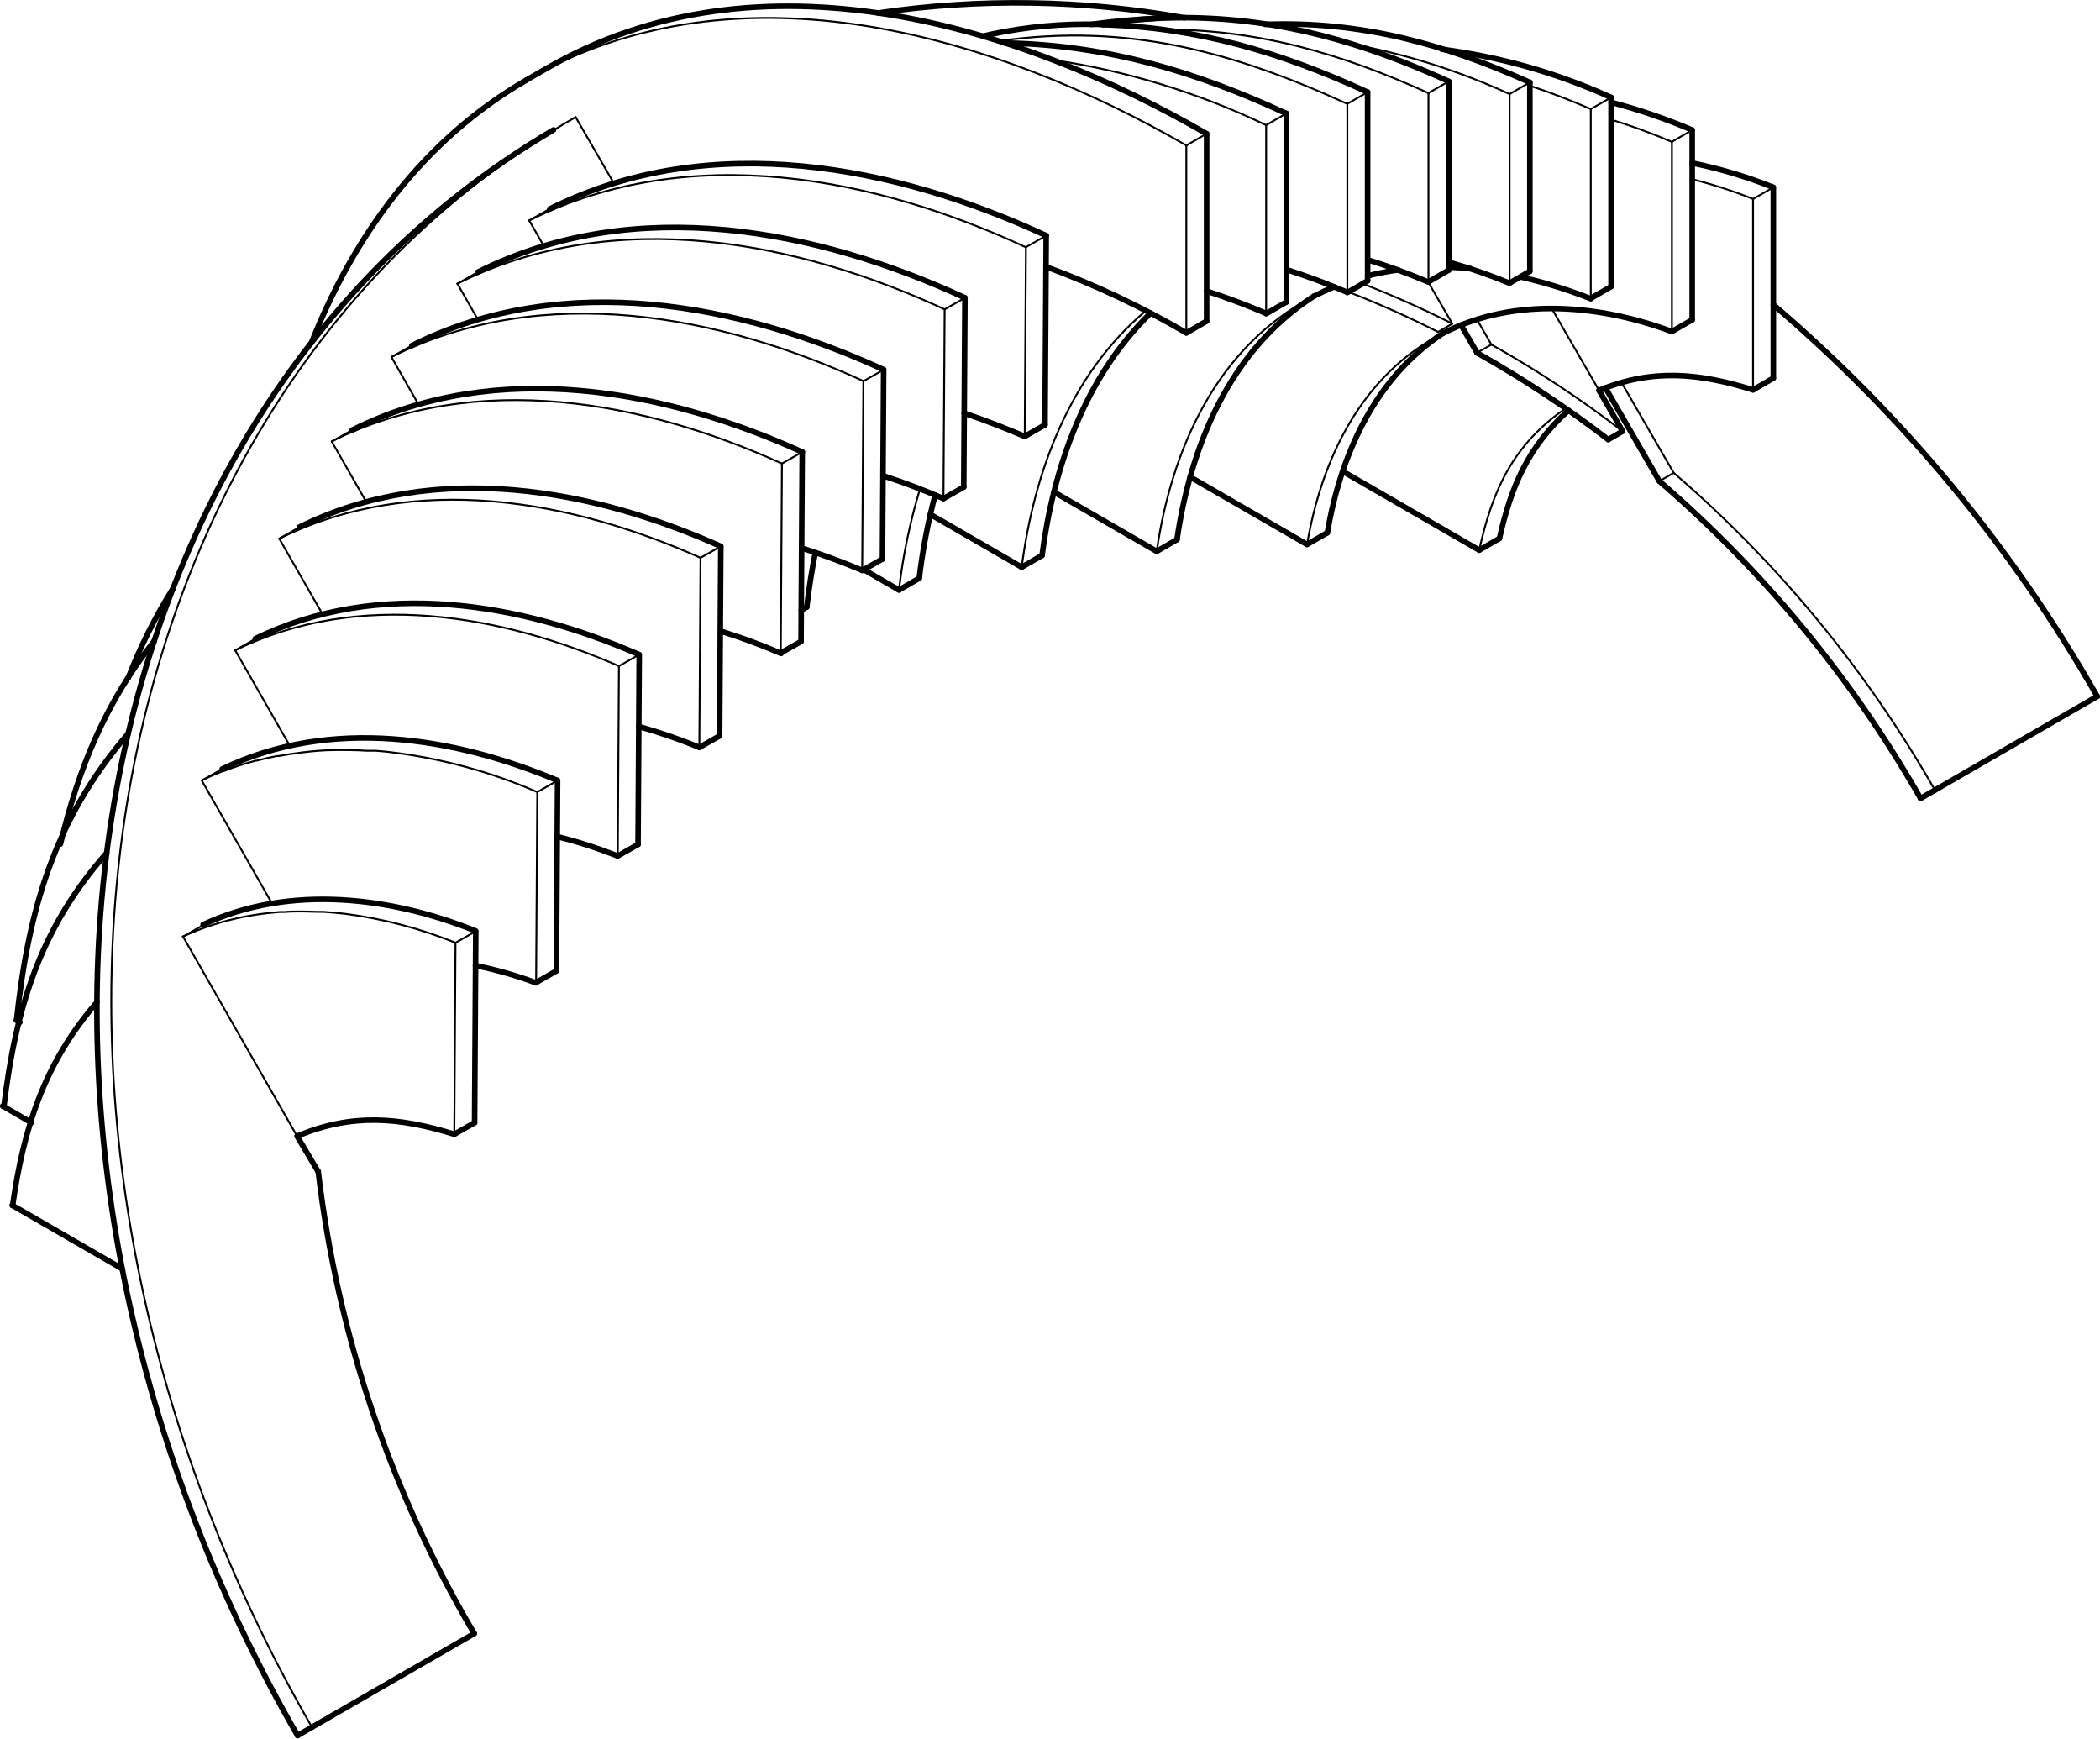
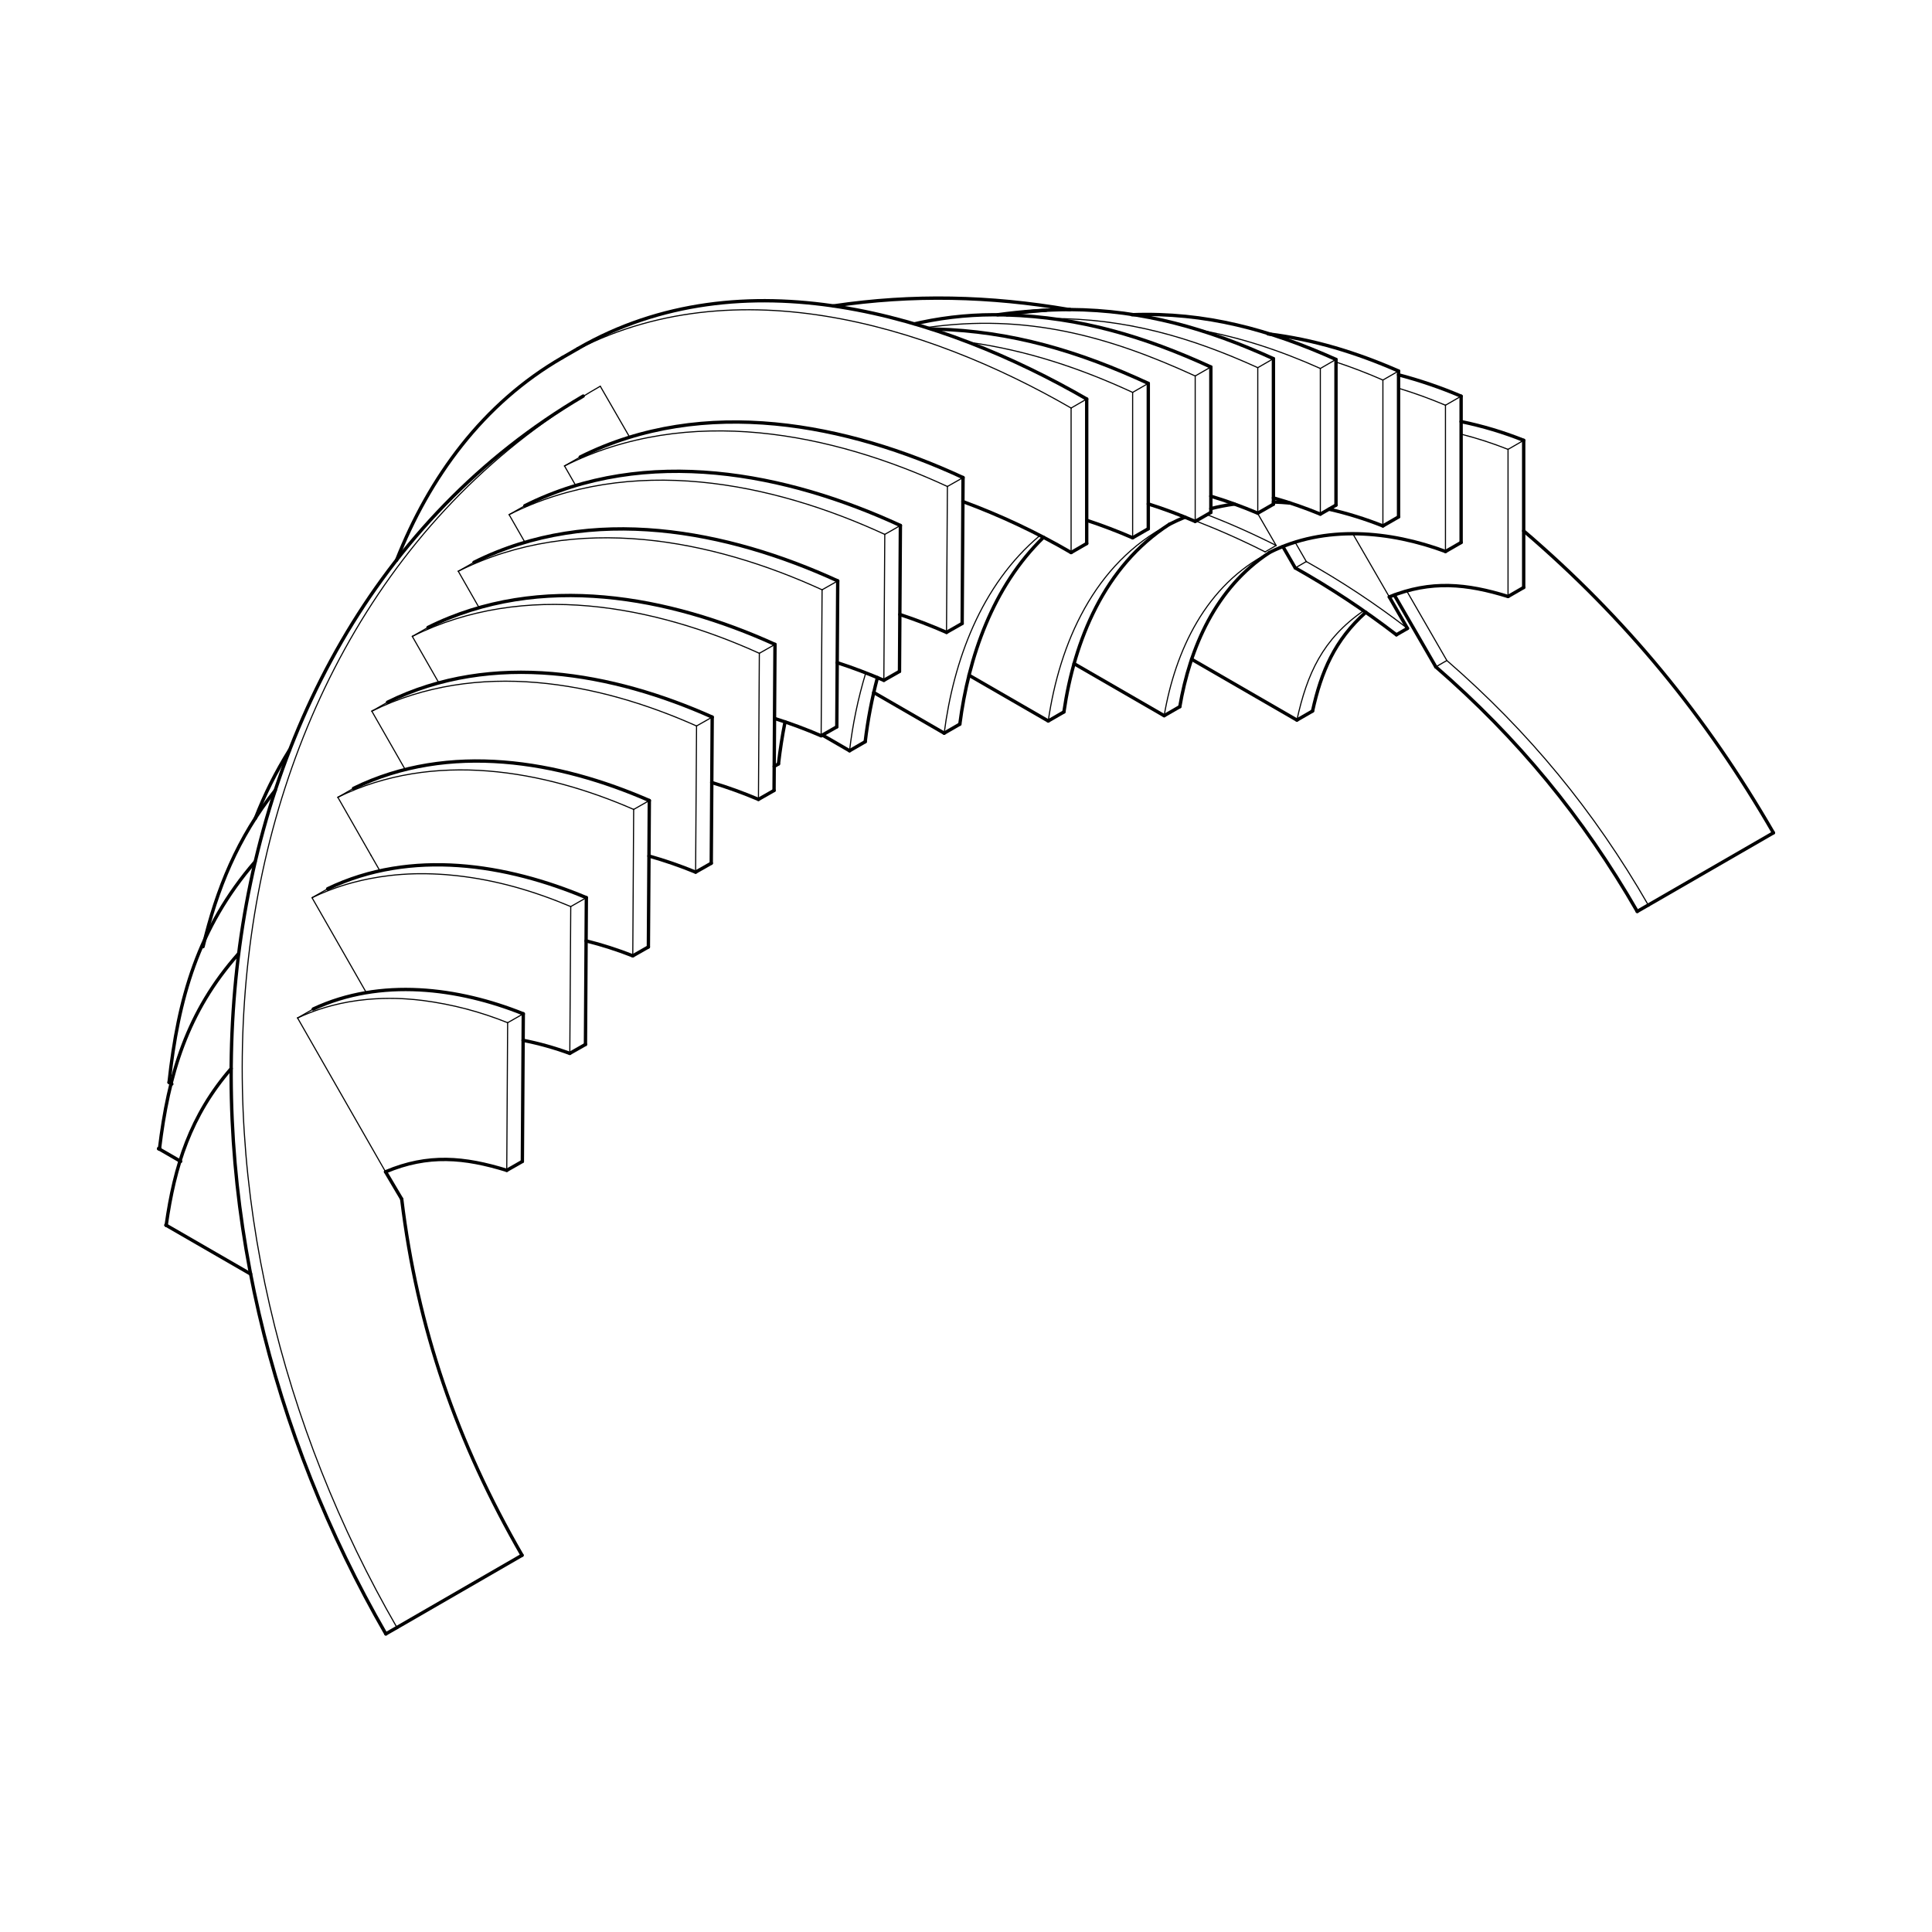
- <svg xmlns="http://www.w3.org/2000/svg" viewBox="0 0 282.66 233.95">
-   <defs>
-     <style>.cls-1,.cls-2{fill:none;stroke:#000;stroke-linecap:round;stroke-linejoin:round;}.cls-1{stroke-width:0.75px;}.cls-2{stroke-width:0.25px;}</style>
-   </defs>
+ <svg xmlns="http://www.w3.org/2000/svg" version="1.1" x="0px" y="0px" viewBox="0 0 432 432" style="enable-background:new 0 0 432 432;" xml:space="preserve">
+   <style type="text/css">
+ 	.st0{fill:none;stroke:#000000;stroke-width:0.75;stroke-linecap:round;stroke-linejoin:round;}
+ 	.st1{fill:none;stroke:#000000;stroke-width:0.25;stroke-linecap:round;stroke-linejoin:round;}
+ </style>
  <g id="Wide">
-     <path class="cls-1" d="M101,120.66a80.63,80.63,0,0,1,8.14,3" transform="translate(-4 -35.72)" />
-     <path class="cls-1" d="M163.49,38.1a93.79,93.79,0,0,0-12.64.91" transform="translate(-4 -35.72)" />
-     <line class="cls-1" x1="173.15" y1="40.64" x2="170.42" y2="42.22" />
-     <path class="cls-1" d="M166.41,74.89q4.08,1.33,8,3" transform="translate(-4 -35.72)" />
-     <path class="cls-1" d="M177.15,51c-12-5.56-23.83-9.14-37.28-9.48h-.55" transform="translate(-4 -35.72)" />
-     <path class="cls-1" d="M188.08,48.12c-11.51-5.29-22.82-8.7-35.67-9.08L152,39a61.77,61.77,0,0,0-14.54,1.32l-1.08.25" transform="translate(-4 -35.72)" />
-     <path class="cls-1" d="M199,46.67c-11.48-5.22-22.69-8.5-35.51-8.57" transform="translate(-4 -35.72)" />
-     <path class="cls-1" d="M209.92,46.81c-11.55-5.18-22.72-8.28-35.63-7.81" transform="translate(-4 -35.72)" />
-     <path class="cls-1" d="M220.85,48.83a80.18,80.18,0,0,0-22.78-6.48" transform="translate(-4 -35.72)" />
-     <path class="cls-1" d="M231.77,53.22a79.4,79.4,0,0,0-10.92-3.73" transform="translate(-4 -35.72)" />
-     <line class="cls-1" x1="162.41" y1="43.22" x2="162.41" y2="17.99" />
-     <line class="cls-1" x1="218.4" y1="58.04" x2="215.23" y2="52.54" />
-     <path class="cls-1" d="M166.41,53.72c-25.13-14.51-60-25.42-88.83-8.8" transform="translate(-4 -35.72)" />
-     <line class="cls-1" x1="159.68" y1="44.8" x2="162.41" y2="43.22" />
-     <path class="cls-1" d="M144.79,71.62a118.81,118.81,0,0,1,18.89,8.9" transform="translate(-4 -35.72)" />
-     <line class="cls-1" x1="1.66" y1="162.22" x2="1.7" y2="162.24" />
-     <line class="cls-1" x1="42.81" y1="157.66" x2="39.99" y2="152.91" />
-     <path class="cls-1" d="M90,123.81c-15.73-6.87-34.91-10.32-51.64-2.13" transform="translate(-4 -35.72)" />
-     <line class="cls-1" x1="1.71" y1="162.19" x2="1.66" y2="162.22" />
-     <path class="cls-1" d="M101,109.24c-17.19-7.68-38.31-11.68-56.68-2.59" transform="translate(-4 -35.72)" />
-     <line class="cls-1" x1="0.38" y1="148.86" x2="0.52" y2="148.94" />
-     <path class="cls-1" d="M180.85,75.58c.88-.45,1.78-.87,2.7-1.24" transform="translate(-4 -35.72)" />
-     <line class="cls-1" x1="0.54" y1="148.77" x2="0.38" y2="148.86" />
-     <path class="cls-1" d="M162.42,108.35c1.81-12.42,7-25.44,18.43-32.77" transform="translate(-4 -35.72)" />
-     <line class="cls-1" x1="107.98" y1="60.83" x2="107.82" y2="86.33" />
-     <path class="cls-1" d="M112,96.56C93.67,88.25,71,83.82,51.4,93.6" transform="translate(-4 -35.72)" />
-     <line class="cls-1" x1="160.19" y1="64.19" x2="175.93" y2="73.27" />
-     <line class="cls-1" x1="199.1" y1="74.04" x2="180.72" y2="63.43" />
-     <path class="cls-1" d="M122.94,85.47C103.78,76.69,80,71.93,59.43,82.23" transform="translate(-4 -35.72)" />
-     <line class="cls-1" x1="118.94" y1="49.75" x2="118.78" y2="75.23" />
-     <path class="cls-1" d="M219.23,88.26c7.29-3,13.54-2.3,20.73-.07" transform="translate(-4 -35.72)" />
-     <path class="cls-1" d="M133.88,75.8c-19.75-9.12-44.3-14.11-65.57-3.46" transform="translate(-4 -35.72)" />
-     <line class="cls-1" x1="238.69" y1="50.89" x2="235.96" y2="52.47" />
-     <line class="cls-1" x1="199.1" y1="74.04" x2="201.83" y2="72.46" />
-     <path class="cls-1" d="M205.83,108.19c1.51-6.86,3.86-12.39,9.29-17.24" transform="translate(-4 -35.72)" />
-     <path class="cls-1" d="M144.82,67.43C124.71,58.11,99.66,53,78,63.84" transform="translate(-4 -35.72)" />
-     <path class="cls-1" d="M74.85,46.5C61,54.51,51.64,67.38,45.92,81.86" transform="translate(-4 -35.72)" />
-     <line class="cls-1" x1="238.69" y1="25.21" x2="238.69" y2="50.89" />
-     <path class="cls-1" d="M198.28,80.54c9.73-4.94,21.15-3.77,30.76-.2" transform="translate(-4 -35.72)" />
-     <path class="cls-1" d="M242.69,60.93a64.09,64.09,0,0,0-10.92-3.27" transform="translate(-4 -35.72)" />
-     <line class="cls-1" x1="227.77" y1="43.04" x2="225.04" y2="44.61" />
-     <path class="cls-1" d="M144.26,110.47c1.51-11.69,5.73-24,14.6-32.61" transform="translate(-4 -35.72)" />
-     <path class="cls-1" d="M177.15,72c2.79.89,5.51,1.9,8.2,3.06" transform="translate(-4 -35.72)" />
-     <line class="cls-1" x1="40.05" y1="233.58" x2="41.98" y2="232.46" />
-     <line class="cls-1" x1="41.98" y1="232.46" x2="63.83" y2="219.85" />
-     <path class="cls-1" d="M78.51,53.2c-36.34,21.34-56,59.63-60.45,99.84s6,81.65,26,116.26" transform="translate(-4 -35.72)" />
-     <line class="cls-1" x1="175.93" y1="73.27" x2="178.66" y2="71.7" />
-     <path class="cls-1" d="M67.83,255.57a159.21,159.21,0,0,1-21-62.19" transform="translate(-4 -35.72)" />
-     <path class="cls-1" d="M182.66,107.42c1.75-10.28,6.29-20.8,15.64-26.9" transform="translate(-4 -35.72)" />
-     <line class="cls-1" x1="227.77" y1="17.5" x2="227.77" y2="43.04" />
-     <line class="cls-1" x1="198.81" y1="47.48" x2="196.65" y2="43.74" />
-     <line class="cls-1" x1="155.69" y1="74.2" x2="141.86" y2="66.22" />
-     <path class="cls-1" d="M199,71.69c1,0,1.95.09,2.93.18" transform="translate(-4 -35.72)" />
-     <path class="cls-1" d="M188.08,72.85a35.76,35.76,0,0,1,4.1-.8" transform="translate(-4 -35.72)" />
-     <line class="cls-1" x1="155.69" y1="74.2" x2="158.42" y2="72.62" />
-     <line class="cls-1" x1="216.47" y1="59.16" x2="218.4" y2="58.04" />
-     <line class="cls-1" x1="223.35" y1="64.76" x2="216.1" y2="52.21" />
-     <path class="cls-1" d="M208.69,73a64.69,64.69,0,0,1,9.43,2.92" transform="translate(-4 -35.72)" />
-     <line class="cls-1" x1="216.85" y1="38.57" x2="214.12" y2="40.15" />
-     <line class="cls-1" x1="216.85" y1="13.11" x2="216.85" y2="38.57" />
-     <path class="cls-1" d="M202.81,83.21a145.73,145.73,0,0,1,17.66,11.67" transform="translate(-4 -35.72)" />
-     <path class="cls-1" d="M227.35,100.48a163.16,163.16,0,0,1,35.16,42.69" transform="translate(-4 -35.72)" />
-     <line class="cls-1" x1="137.52" y1="76.33" x2="125.23" y2="69.23" />
-     <line class="cls-1" x1="260.44" y1="106.34" x2="258.51" y2="107.45" />
-     <path class="cls-1" d="M286.29,129.45a198.27,198.27,0,0,0-43.6-52.72" transform="translate(-4 -35.72)" />
-     <path class="cls-1" d="M163.33,38.1a127.81,127.81,0,0,0-41.17-.63" transform="translate(-4 -35.72)" />
-     <line class="cls-1" x1="282.29" y1="93.72" x2="260.44" y2="106.34" />
-     <path class="cls-1" d="M17.05,170.6c-7.11,8.21-9.88,17-11.35,27.36" transform="translate(-4 -35.72)" />
-     <line class="cls-1" x1="16.44" y1="170.75" x2="1.7" y2="162.24" />
-     <path class="cls-1" d="M44,188.63c7.43-3.14,13.79-2.53,21.16-.26" transform="translate(-4 -35.72)" />
-     <path class="cls-1" d="M199,71a76.15,76.15,0,0,1,8.19,2.83" transform="translate(-4 -35.72)" />
-     <line class="cls-1" x1="61.15" y1="152.65" x2="63.88" y2="151.1" />
-     <line class="cls-1" x1="205.92" y1="36.51" x2="203.19" y2="38.09" />
-     <path class="cls-1" d="M68,161c-11.29-4.54-24.92-6.33-36.67-.83" transform="translate(-4 -35.72)" />
-     <line class="cls-1" x1="64.04" y1="125.32" x2="63.88" y2="151.1" />
-     <path class="cls-1" d="M18.36,150.52C9.3,160.74,6.09,171.64,4.52,184.67" transform="translate(-4 -35.72)" />
-     <line class="cls-1" x1="4.23" y1="151.09" x2="0.52" y2="148.94" />
-     <path class="cls-1" d="M68,165.67A53.24,53.24,0,0,1,76.16,168" transform="translate(-4 -35.72)" />
-     <path class="cls-1" d="M79.05,140.77c-13.86-5.83-30.53-8.6-45.15-1.55" transform="translate(-4 -35.72)" />
-     <line class="cls-1" x1="72.16" y1="132.23" x2="74.89" y2="130.67" />
-     <line class="cls-1" x1="75.05" y1="105.04" x2="74.89" y2="130.67" />
-     <path class="cls-1" d="M21.23,134.48c-10,11.61-13.43,23.91-15,38.54" transform="translate(-4 -35.72)" />
-     <line class="cls-1" x1="2.68" y1="137.58" x2="2.2" y2="137.3" />
-     <path class="cls-1" d="M79,148.31a64.31,64.31,0,0,1,8.14,2.62" transform="translate(-4 -35.72)" />
-     <line class="cls-1" x1="137.52" y1="76.33" x2="140.26" y2="74.75" />
-     <line class="cls-1" x1="205.92" y1="11.08" x2="205.92" y2="36.51" />
-     <line class="cls-1" x1="83.15" y1="115.2" x2="85.88" y2="113.65" />
-     <line class="cls-1" x1="121" y1="79.4" x2="116.26" y2="76.66" />
-     <path class="cls-1" d="M188.08,70.68a85.15,85.15,0,0,1,8.19,3" transform="translate(-4 -35.72)" />
-     <line class="cls-1" x1="86.04" y1="88.09" x2="85.88" y2="113.65" />
-     <path class="cls-1" d="M24.75,122c-6.56,8.3-10.2,17.18-12.62,27.32" transform="translate(-4 -35.72)" />
-     <path class="cls-1" d="M90,133.5a75.38,75.38,0,0,1,8.15,2.81" transform="translate(-4 -35.72)" />
-     <line class="cls-1" x1="195" y1="36.35" x2="192.27" y2="37.93" />
-     <line class="cls-1" x1="121" y1="79.4" x2="123.73" y2="77.82" />
-     <path class="cls-1" d="M127.73,113.55a80.18,80.18,0,0,1,2.14-11.2" transform="translate(-4 -35.72)" />
-     <line class="cls-1" x1="94.13" y1="100.59" x2="96.86" y2="99.04" />
-     <line class="cls-1" x1="97.02" y1="73.52" x2="96.86" y2="99.04" />
-     <path class="cls-1" d="M27.24,115a70.54,70.54,0,0,0-6,12" transform="translate(-4 -35.72)" />
-     <line class="cls-1" x1="73.58" y1="9.2" x2="70.85" y2="10.77" />
-     <line class="cls-1" x1="195" y1="10.95" x2="195" y2="36.35" />
-     <path class="cls-1" d="M159.32,38.21a58.47,58.47,0,0,0-6.85.83" transform="translate(-4 -35.72)" />
-     <line class="cls-1" x1="107.85" y1="82.13" x2="108.59" y2="81.7" />
-     <line class="cls-1" x1="184.08" y1="37.79" x2="181.35" y2="39.37" />
-     <line class="cls-1" x1="105.09" y1="87.88" x2="107.82" y2="86.33" />
-     <path class="cls-1" d="M111.9,109.47c2.77.88,5.48,1.89,8.15,3" transform="translate(-4 -35.72)" />
-     <line class="cls-1" x1="116.05" y1="76.78" x2="118.78" y2="75.23" />
-     <path class="cls-1" d="M112.59,117.42q.43-3.69,1.15-7.34" transform="translate(-4 -35.72)" />
-     <line class="cls-1" x1="184.08" y1="12.4" x2="184.08" y2="37.79" />
-     <line class="cls-1" x1="173.15" y1="15.26" x2="173.15" y2="40.64" />
-     <path class="cls-1" d="M133.78,91.33c2.77.92,5.48,2,8.15,3.12" transform="translate(-4 -35.72)" />
-     <line class="cls-1" x1="129.88" y1="40.08" x2="129.72" y2="65.55" />
-     <line class="cls-1" x1="126.99" y1="67.1" x2="129.72" y2="65.55" />
-     <path class="cls-1" d="M122.85,99.74c2.76.9,5.47,1.92,8.14,3.08" transform="translate(-4 -35.72)" />
-     <line class="cls-1" x1="140.82" y1="31.71" x2="140.66" y2="57.17" />
-     <line class="cls-1" x1="137.93" y1="58.73" x2="140.66" y2="57.17" />
+     <path class="st0" d="M159.15,174.97c3.55,1.07,7.02,2.33,10.43,3.77" />
+     <path class="st0" d="M239.26,69.22c-5.44,0.03-10.81,0.42-16.2,1.16" />
+     <line class="st0" x1="256.76" y1="118.23" x2="253.26" y2="120.25" />
+     <path class="st0" d="M242.99,116.34c3.49,1.15,6.9,2.45,10.27,3.91" />
+     <path class="st0" d="M256.76,85.72c-15.41-7.12-30.52-11.71-47.75-12.14c-0.24-0.01-0.47-0.01-0.71-0.01" />
+     <path class="st0" d="M270.75,82.06c-14.74-6.77-29.23-11.14-45.68-11.64c-0.19-0.01-0.37-0.01-0.56-0.01   c-6.31-0.17-12.44,0.38-18.62,1.69c-0.46,0.1-0.93,0.2-1.39,0.31" />
+     <path class="st0" d="M284.74,80.2c-14.7-6.68-29.06-10.88-45.48-10.98" />
+     <path class="st0" d="M298.73,80.37c-14.8-6.63-29.11-10.6-45.64-10" />
+     <path class="st0" d="M312.72,82.96c-9.43-4.12-18.89-7.05-29.17-8.3" />
+     <path class="st0" d="M326.71,88.59c-4.56-1.94-9.2-3.52-13.99-4.78" />
+     <line class="st0" x1="242.99" y1="121.53" x2="242.99" y2="89.22" />
+     <line class="st0" x1="314.71" y1="140.51" x2="310.65" y2="133.47" />
+     <path class="st0" d="M242.99,89.22c-32.18-18.58-76.91-32.55-113.77-11.27" />
+     <line class="st0" x1="239.5" y1="123.55" x2="242.99" y2="121.53" />
+     <path class="st0" d="M215.31,112.15c8.43,3.11,16.43,6.88,24.19,11.4" />
+     <line class="st0" x1="37.11" y1="273.94" x2="37.16" y2="273.97" />
+     <line class="st0" x1="89.82" y1="268.11" x2="86.21" y2="262.02" />
+     <path class="st0" d="M145.19,179c-20.16-8.8-44.71-13.22-66.14-2.72" />
+     <line class="st0" x1="37.17" y1="273.91" x2="37.11" y2="273.94" />
+     <path class="st0" d="M159.25,160.34c-22.02-9.84-49.07-14.96-72.6-3.32" />
+     <line class="st0" x1="35.46" y1="256.84" x2="35.65" y2="256.94" />
+     <path class="st0" d="M261.49,117.23c1.13-0.58,2.28-1.11,3.46-1.59" />
+     <line class="st0" x1="35.68" y1="256.71" x2="35.46" y2="256.84" />
+     <path class="st0" d="M237.89,159.19c2.31-15.91,9.01-32.58,23.6-41.97" />
+     <line class="st0" x1="173.29" y1="144.09" x2="173.08" y2="176.75" />
+     <path class="st0" d="M173.29,144.09c-23.46-10.64-52.43-16.32-77.59-3.79" />
+     <line class="st0" x1="240.16" y1="148.39" x2="260.31" y2="160.03" />
+     <line class="st0" x1="289.99" y1="161.01" x2="266.45" y2="147.41" />
+     <path class="st0" d="M187.32,129.89c-24.53-11.25-54.96-17.34-81.34-4.15" />
+     <line class="st0" x1="187.32" y1="129.89" x2="187.11" y2="162.53" />
+     <path class="st0" d="M310.65,133.47c9.34-3.78,17.34-2.95,26.56-0.09" />
+     <path class="st0" d="M201.33,117.5c-25.29-11.68-56.74-18.06-83.98-4.42" />
+     <line class="st0" x1="340.7" y1="131.36" x2="337.2" y2="133.38" />
+     <line class="st0" x1="289.99" y1="161.01" x2="293.49" y2="158.99" />
+     <path class="st0" d="M293.49,158.99c1.93-8.78,4.94-15.86,11.9-22.08" />
+     <path class="st0" d="M215.34,106.79c-25.76-11.94-57.83-18.51-85.61-4.6" />
+     <path class="st0" d="M125.73,79.97c-17.78,10.27-29.73,26.75-37.06,45.3" />
+     <line class="st0" x1="340.7" y1="98.46" x2="340.7" y2="131.36" />
+     <path class="st0" d="M283.81,123.57c12.47-6.32,27.1-4.83,39.4-0.26" />
+     <path class="st0" d="M340.7,98.46c-4.56-1.82-9.18-3.2-13.99-4.19" />
+     <line class="st0" x1="326.71" y1="121.3" x2="323.21" y2="123.32" />
+     <path class="st0" d="M214.62,161.92c1.94-14.98,7.35-30.72,18.71-41.77" />
+     <path class="st0" d="M256.76,112.68c3.57,1.13,7.06,2.43,10.49,3.91" />
+     <line class="st0" x1="86.28" y1="365.34" x2="88.75" y2="363.92" />
+     <line class="st0" x1="88.75" y1="363.92" x2="116.73" y2="347.76" />
+     <path class="st0" d="M130.41,88.56c-46.54,27.34-71.72,76.37-77.42,127.88c-5.71,51.61,7.69,104.57,33.29,148.91" />
+     <line class="st0" x1="260.31" y1="160.03" x2="263.81" y2="158.01" />
+     <path class="st0" d="M116.73,347.76c-14.55-25.21-23.4-50.68-26.91-79.66" />
+     <path class="st0" d="M263.81,158.01c2.24-13.17,8.06-26.64,20.04-34.45" />
+     <line class="st0" x1="326.71" y1="88.59" x2="326.71" y2="121.3" />
+     <line class="st0" x1="289.62" y1="126.99" x2="286.85" y2="122.2" />
+     <line class="st0" x1="234.39" y1="161.21" x2="216.68" y2="150.99" />
+     <path class="st0" d="M284.74,112.25c1.25,0.04,2.5,0.11,3.75,0.23" />
+     <path class="st0" d="M270.75,113.73c1.74-0.44,3.48-0.78,5.26-1.02" />
+     <line class="st0" x1="234.39" y1="161.21" x2="237.89" y2="159.19" />
+     <line class="st0" x1="312.24" y1="141.94" x2="314.71" y2="140.51" />
+     <line class="st0" x1="321.05" y1="149.11" x2="311.77" y2="133.04" />
+     <path class="st0" d="M297.15,113.85c4.13,0.94,8.13,2.19,12.07,3.75" />
+     <line class="st0" x1="312.72" y1="115.58" x2="309.22" y2="117.6" />
+     <line class="st0" x1="312.72" y1="82.96" x2="312.72" y2="115.58" />
+     <path class="st0" d="M289.62,126.99c7.92,4.45,15.42,9.41,22.62,14.95" />
+     <path class="st0" d="M321.05,149.11c18.33,15.91,32.94,33.65,45.04,54.68" />
+     <line class="st0" x1="211.12" y1="163.94" x2="195.37" y2="154.84" />
+     <line class="st0" x1="368.56" y1="202.37" x2="366.08" y2="203.8" />
+     <path class="st0" d="M396.54,186.22c-15.01-25.99-33-47.97-55.84-67.51" />
+     <path class="st0" d="M239.05,69.22c-17.73-3.04-34.88-3.46-52.72-0.81" />
+     <line class="st0" x1="396.54" y1="186.22" x2="368.56" y2="202.37" />
+     <path class="st0" d="M51.69,238.93c-9.1,10.51-12.66,21.74-14.53,35.04" />
+     <line class="st0" x1="56.04" y1="284.87" x2="37.16" y2="273.97" />
+     <path class="st0" d="M86.21,262.02c9.51-4.03,17.66-3.24,27.1-0.33" />
+     <path class="st0" d="M284.74,111.33c3.57,1.01,7.06,2.22,10.49,3.63" />
+     <line class="st0" x1="113.31" y1="261.69" x2="116.8" y2="259.7" />
+     <line class="st0" x1="298.73" y1="112.94" x2="295.23" y2="114.96" />
+     <path class="st0" d="M117.01,226.69c-14.46-5.81-31.92-8.12-46.97-1.07" />
+     <line class="st0" x1="117.01" y1="226.69" x2="116.8" y2="259.7" />
+     <path class="st0" d="M53.37,213.21c-11.6,13.08-15.71,27.05-17.72,43.73" />
+     <line class="st0" x1="40.4" y1="259.69" x2="35.65" y2="256.94" />
+     <path class="st0" d="M116.97,232.62c3.57,0.7,7.02,1.67,10.44,2.92" />
+     <path class="st0" d="M131.11,200.72c-17.75-7.47-39.11-11.01-57.84-1.99" />
+     <line class="st0" x1="127.41" y1="235.53" x2="130.91" y2="233.54" />
+     <line class="st0" x1="131.11" y1="200.72" x2="130.91" y2="233.54" />
+     <path class="st0" d="M57.05,192.67c-12.8,14.86-17.2,30.62-19.25,49.36" />
+     <line class="st0" x1="38.42" y1="242.39" x2="37.8" y2="242.03" />
+     <path class="st0" d="M131.05,210.38c3.56,0.89,7.02,2,10.43,3.34" />
+     <line class="st0" x1="211.12" y1="163.94" x2="214.62" y2="161.92" />
+     <line class="st0" x1="298.73" y1="80.37" x2="298.73" y2="112.94" />
+     <line class="st0" x1="141.49" y1="213.73" x2="144.98" y2="211.74" />
+     <line class="st0" x1="189.96" y1="167.87" x2="183.89" y2="164.36" />
+     <path class="st0" d="M270.75,110.95c3.57,1.08,7.06,2.35,10.49,3.8" />
+     <line class="st0" x1="145.19" y1="179" x2="144.98" y2="211.74" />
+     <path class="st0" d="M61.56,176.69c-8.4,10.63-13.06,22-16.16,34.99" />
+     <path class="st0" d="M145.11,191.41c3.55,1,7.02,2.2,10.43,3.6" />
+     <line class="st0" x1="284.74" y1="112.74" x2="281.24" y2="114.75" />
+     <line class="st0" x1="189.96" y1="167.87" x2="193.46" y2="165.85" />
+     <path class="st0" d="M193.46,165.85c0.58-4.86,1.49-9.61,2.74-14.34" />
+     <line class="st0" x1="155.54" y1="195.01" x2="159.04" y2="193.02" />
+     <line class="st0" x1="159.25" y1="160.34" x2="159.04" y2="193.02" />
+     <path class="st0" d="M64.75,167.69c-3.05,4.89-5.59,9.96-7.67,15.34" />
+     <line class="st0" x1="129.23" y1="77.95" x2="125.73" y2="79.97" />
+     <line class="st0" x1="284.74" y1="80.2" x2="284.74" y2="112.74" />
+     <path class="st0" d="M233.92,69.37c-2.95,0.18-5.87,0.53-8.78,1.05" />
+     <line class="st0" x1="173.12" y1="171.37" x2="174.07" y2="170.81" />
+     <line class="st0" x1="270.75" y1="114.58" x2="267.25" y2="116.59" />
+     <line class="st0" x1="169.59" y1="178.74" x2="173.08" y2="176.75" />
+     <path class="st0" d="M173.18,160.64c3.55,1.12,7.01,2.41,10.43,3.88" />
+     <line class="st0" x1="183.61" y1="164.52" x2="187.11" y2="162.53" />
+     <path class="st0" d="M174.07,170.81c0.36-3.16,0.85-6.29,1.47-9.4" />
+     <line class="st0" x1="270.75" y1="82.06" x2="270.75" y2="114.58" />
+     <line class="st0" x1="256.76" y1="85.72" x2="256.76" y2="118.23" />
+     <path class="st0" d="M201.21,137.4c3.54,1.17,7.01,2.5,10.43,4" />
+     <line class="st0" x1="201.33" y1="117.5" x2="201.13" y2="150.13" />
+     <line class="st0" x1="197.63" y1="152.12" x2="201.13" y2="150.13" />
+     <path class="st0" d="M187.2,148.17c3.54,1.15,7.01,2.47,10.43,3.95" />
+     <line class="st0" x1="215.34" y1="106.79" x2="215.14" y2="139.41" />
+     <line class="st0" x1="211.64" y1="141.4" x2="215.14" y2="139.41" />
  </g>
  <g id="Medium">
-     <line class="cls-2" x1="140.82" y1="31.71" x2="138.09" y2="33.26" />
-     <line class="cls-2" x1="73.98" y1="28.12" x2="71.23" y2="29.67" />
-     <line class="cls-2" x1="61.57" y1="38.18" x2="64.33" y2="43.02" />
-     <line class="cls-2" x1="64.31" y1="36.62" x2="61.57" y2="38.18" />
-     <line class="cls-2" x1="129.88" y1="40.08" x2="127.15" y2="41.63" />
-     <line class="cls-2" x1="71.23" y1="29.67" x2="73.2" y2="33.11" />
-     <line class="cls-2" x1="138.09" y1="33.26" x2="137.93" y2="58.73" />
-     <line class="cls-2" x1="52.69" y1="48.06" x2="56.33" y2="54.43" />
-     <path class="cls-2" d="M174.42,52.56a100.3,100.3,0,0,0-28.56-8.75" transform="translate(-4 -35.72)" />
-     <line class="cls-2" x1="170.42" y1="16.84" x2="173.15" y2="15.26" />
-     <line class="cls-2" x1="170.42" y1="16.84" x2="170.42" y2="42.22" />
-     <line class="cls-2" x1="118.94" y1="49.75" x2="116.21" y2="51.3" />
-     <line class="cls-2" x1="55.43" y1="46.5" x2="52.69" y2="48.06" />
-     <line class="cls-2" x1="107.98" y1="60.83" x2="105.25" y2="62.39" />
-     <path class="cls-2" d="M185.35,49.7c-15.32-7-29.58-10.91-46.84-8.47" transform="translate(-4 -35.72)" />
-     <line class="cls-2" x1="181.35" y1="13.97" x2="184.08" y2="12.4" />
-     <line class="cls-2" x1="47.4" y1="57.87" x2="44.66" y2="59.43" />
-     <line class="cls-2" x1="181.35" y1="13.97" x2="181.35" y2="39.37" />
-     <line class="cls-2" x1="44.66" y1="59.43" x2="49.3" y2="67.55" />
-     <line class="cls-2" x1="105.25" y1="62.39" x2="105.09" y2="87.88" />
-     <line class="cls-2" x1="97.02" y1="73.52" x2="94.29" y2="75.07" />
-     <path class="cls-2" d="M196.27,48.25c-11.69-5.32-23.08-8.63-36.15-8.57" transform="translate(-4 -35.72)" />
-     <line class="cls-2" x1="192.27" y1="12.52" x2="195" y2="10.95" />
-     <path class="cls-2" d="M44.34,106.65l-2.74,1.56" transform="translate(-4 -35.72)" />
-     <line class="cls-2" x1="94.29" y1="75.07" x2="94.13" y2="100.59" />
-     <path class="cls-2" d="M125,115.12a78.06,78.06,0,0,1,2.83-13.6" transform="translate(-4 -35.72)" />
-     <line class="cls-2" x1="86.04" y1="88.09" x2="83.31" y2="89.64" />
-     <path class="cls-2" d="M38.4,121.68l-2.74,1.56" transform="translate(-4 -35.72)" />
-     <line class="cls-2" x1="192.27" y1="12.52" x2="192.27" y2="37.93" />
-     <line class="cls-2" x1="31.66" y1="87.52" x2="37.45" y2="97.65" />
-     <path class="cls-2" d="M207.19,48.38a90.48,90.48,0,0,0-21.7-6.81" transform="translate(-4 -35.72)" />
-     <line class="cls-2" x1="203.19" y1="12.66" x2="205.92" y2="11.08" />
-     <line class="cls-2" x1="83.31" y1="89.64" x2="83.15" y2="115.2" />
-     <line class="cls-2" x1="64.04" y1="125.32" x2="61.31" y2="126.88" />
-     <line class="cls-2" x1="61.31" y1="126.88" x2="61.15" y2="152.65" />
-     <path class="cls-2" d="M229.28,99.36a162.84,162.84,0,0,1,35.16,42.7" transform="translate(-4 -35.72)" />
-     <line class="cls-2" x1="203.19" y1="12.66" x2="203.19" y2="38.09" />
-     <path class="cls-2" d="M204.74,82.09A148.13,148.13,0,0,1,222.4,93.76" transform="translate(-4 -35.72)" />
-     <line class="cls-2" x1="218.29" y1="51.54" x2="225.28" y2="63.64" />
-     <line class="cls-2" x1="225.28" y1="63.64" x2="223.35" y2="64.76" />
-     <path class="cls-2" d="M218.12,50.4c-2.69-1.17-5.41-2.22-8.2-3.14" transform="translate(-4 -35.72)" />
-     <line class="cls-2" x1="214.12" y1="14.68" x2="216.85" y2="13.11" />
-     <path class="cls-2" d="M185.48,75c4.12,1.6,8.13,3.39,12.07,5.39" transform="translate(-4 -35.72)" />
-     <path class="cls-2" d="M187.41,73.9c4.12,1.6,8.13,3.39,12.07,5.38" transform="translate(-4 -35.72)" />
-     <line class="cls-2" x1="198.79" y1="42.98" x2="200.74" y2="46.37" />
-     <line class="cls-2" x1="200.74" y1="46.37" x2="198.81" y2="47.48" />
-     <line class="cls-2" x1="214.12" y1="14.68" x2="214.12" y2="40.15" />
-     <line class="cls-2" x1="193.55" y1="44.68" x2="195.48" y2="43.56" />
-     <line class="cls-2" x1="195.48" y1="43.56" x2="192.21" y2="37.91" />
-     <path class="cls-2" d="M229,54.8a82.54,82.54,0,0,0-8.19-3" transform="translate(-4 -35.72)" />
-     <line class="cls-2" x1="225.04" y1="19.08" x2="227.77" y2="17.5" />
-     <path class="cls-2" d="M81.48,51.48c-36.77,21.08-56.8,59.43-61.42,99.85S25.9,233.41,46,268.19" transform="translate(-4 -35.72)" />
-     <path class="cls-2" d="M141.52,112.05c1.63-12.57,6.4-25.88,16.72-34.51" transform="translate(-4 -35.72)" />
-     <line class="cls-2" x1="225.04" y1="19.08" x2="225.04" y2="44.61" />
-     <path class="cls-2" d="M179.93,109c1.92-11.3,7.24-22.83,18.35-28.46" transform="translate(-4 -35.72)" />
-     <path class="cls-2" d="M163.68,55.29c-25.13-14.5-60.05-25.41-88.83-8.79" transform="translate(-4 -35.72)" />
-     <path class="cls-2" d="M142.09,69C122,59.66,96.93,54.53,75.23,65.4" transform="translate(-4 -35.72)" />
-     <line class="cls-2" x1="127.15" y1="41.63" x2="126.99" y2="67.1" />
-     <path class="cls-2" d="M131.15,77.35c-19.75-9.12-44.31-14.1-65.58-3.45" transform="translate(-4 -35.72)" />
-     <path class="cls-2" d="M203.1,109.76c1.77-8,4.49-14.15,11.63-19.08" transform="translate(-4 -35.72)" />
-     <line class="cls-2" x1="116.21" y1="51.3" x2="116.05" y2="76.78" />
-     <path class="cls-2" d="M240,62.51a65.74,65.74,0,0,0-8.19-2.66" transform="translate(-4 -35.72)" />
-     <line class="cls-2" x1="235.96" y1="26.78" x2="238.69" y2="25.21" />
-     <path class="cls-2" d="M120.21,87c-19.16-8.78-42.92-13.54-63.52-3.24" transform="translate(-4 -35.72)" />
-     <line class="cls-2" x1="235.96" y1="26.78" x2="235.96" y2="52.47" />
-     <path class="cls-2" d="M109.25,98.11c-18.32-8.31-40.94-12.74-60.59-3" transform="translate(-4 -35.72)" />
-     <path class="cls-2" d="M159.69,109.92c1.95-13.45,7.94-27.52,21.16-34.34" transform="translate(-4 -35.72)" />
-     <path class="cls-2" d="M98.29,110.79C81.09,103.11,60,99.11,41.6,108.21" transform="translate(-4 -35.72)" />
-     <path class="cls-2" d="M87.31,125.36C71.57,118.49,52.4,115,35.66,123.24" transform="translate(-4 -35.72)" />
-     <path class="cls-2" d="M65.31,162.6a60.06,60.06,0,0,0-14.8-3.89c-1-.12-2-.21-3-.27l-.69,0c-.65,0-1.31-.05-2-.05h-.28c-.76,0-1.51,0-2.27.07l-.6,0-.81.07c-1.12.1-2.23.25-3.34.45-.45.08-.9.16-1.35.26l-.34.08a33.92,33.92,0,0,0-4.32,1.26l-.89.33-.84.35-.17.07c-.34.14-.67.29-1,.45" transform="translate(-4 -35.72)" />
-     <path class="cls-2" d="M76.32,142.32a70.83,70.83,0,0,0-20-5.4c-.57-.06-1.15-.12-1.73-.16l-.45,0-.74,0c-.77-.05-1.54-.08-2.32-.09h-2c-1.5,0-3,.14-4.48.32h0q-1.57.2-3.12.48l-.22,0c-.91.17-1.82.38-2.72.62l-.13,0a40.93,40.93,0,0,0-4.31,1.41l-.1,0c-.95.37-1.89.78-2.81,1.22" transform="translate(-4 -35.72)" />
-     <path class="cls-2" d="M33.9,139.22l-2.74,1.55q3.14,5.5,6.29,11l3.18,5.58" transform="translate(-4 -35.72)" />
-     <polyline class="cls-2" points="75.05 105.04 72.32 106.6 72.16 132.23" />
-     <line class="cls-2" x1="215.23" y1="52.54" x2="208.86" y2="41.51" />
-     <line class="cls-2" x1="162.41" y1="17.99" x2="159.68" y2="19.57" />
-     <line class="cls-2" x1="159.68" y1="19.57" x2="159.68" y2="44.8" />
-     <line class="cls-2" x1="37.86" y1="72.34" x2="37.84" y2="72.35" />
-     <line class="cls-2" x1="37.45" y1="97.65" x2="39.01" y2="100.37" />
-     <path class="cls-2" d="M31.37,160.21l-2.74,1.56" transform="translate(-4 -35.72)" />
-     <line class="cls-2" x1="24.63" y1="126.04" x2="39.99" y2="152.91" />
-     <line class="cls-2" x1="82.62" y1="24.66" x2="77.48" y2="15.76" />
-     <polyline class="cls-2" points="37.59 72.49 43.13 82.17 43.43 82.68" />
+     <line class="st1" x1="215.34" y1="106.79" x2="211.84" y2="108.78" />
+     <line class="st1" x1="129.73" y1="102.19" x2="126.22" y2="104.18" />
+     <line class="st1" x1="113.84" y1="115.08" x2="117.38" y2="121.27" />
+     <line class="st1" x1="117.35" y1="113.08" x2="113.84" y2="115.08" />
+     <line class="st1" x1="201.33" y1="117.5" x2="197.84" y2="119.49" />
+     <line class="st1" x1="126.22" y1="104.18" x2="128.74" y2="108.58" />
+     <line class="st1" x1="211.84" y1="108.78" x2="211.64" y2="141.4" />
+     <line class="st1" x1="102.47" y1="127.73" x2="107.13" y2="135.89" />
+     <path class="st1" d="M253.26,87.74c-11.79-5.45-23.64-9.39-36.58-11.21" />
+     <line class="st1" x1="253.26" y1="87.74" x2="256.76" y2="85.72" />
+     <line class="st1" x1="253.26" y1="87.74" x2="253.26" y2="120.25" />
+     <line class="st1" x1="187.32" y1="129.89" x2="183.82" y2="131.88" />
+     <line class="st1" x1="105.98" y1="125.74" x2="102.47" y2="127.73" />
+     <line class="st1" x1="173.29" y1="144.09" x2="169.79" y2="146.08" />
+     <path class="st1" d="M267.25,84.07c-19.61-9.01-37.88-13.97-59.99-10.84" />
+     <line class="st1" x1="267.25" y1="84.07" x2="270.75" y2="82.06" />
+     <line class="st1" x1="95.7" y1="140.3" x2="92.19" y2="142.3" />
+     <line class="st1" x1="267.25" y1="84.07" x2="267.25" y2="116.59" />
+     <line class="st1" x1="92.19" y1="142.3" x2="98.13" y2="152.69" />
+     <line class="st1" x1="169.79" y1="146.08" x2="169.59" y2="178.74" />
+     <line class="st1" x1="159.25" y1="160.34" x2="155.75" y2="162.33" />
+     <path class="st1" d="M281.24,82.21c-14.98-6.81-29.57-11.05-46.3-10.98" />
+     <line class="st1" x1="281.24" y1="82.21" x2="284.74" y2="80.2" />
+     <path class="st1" d="M86.65,157.02c-1.17,0.67-2.34,1.33-3.51,2" />
+     <line class="st1" x1="155.75" y1="162.33" x2="155.54" y2="195.01" />
+     <path class="st1" d="M189.96,167.87c0.7-5.94,1.9-11.7,3.63-17.42" />
+     <line class="st1" x1="145.19" y1="179" x2="141.69" y2="180.99" />
+     <path class="st1" d="M79.05,176.28c-1.17,0.67-2.34,1.33-3.51,2" />
+     <line class="st1" x1="281.24" y1="82.21" x2="281.24" y2="114.75" />
+     <line class="st1" x1="75.54" y1="178.27" x2="82.95" y2="191.24" />
+     <path class="st1" d="M295.23,82.39c-8.99-4.02-18.06-7.04-27.8-8.73" />
+     <line class="st1" x1="295.23" y1="82.39" x2="298.73" y2="80.37" />
+     <line class="st1" x1="141.69" y1="180.99" x2="141.49" y2="213.73" />
+     <line class="st1" x1="117.01" y1="226.69" x2="113.51" y2="228.68" />
+     <line class="st1" x1="113.51" y1="228.68" x2="113.31" y2="261.69" />
+     <path class="st1" d="M323.52,147.69c18.33,15.91,32.94,33.65,45.04,54.68" />
+     <line class="st1" x1="295.23" y1="82.39" x2="295.23" y2="114.96" />
+     <path class="st1" d="M292.09,125.56c7.92,4.45,15.42,9.41,22.62,14.95" />
+     <line class="st1" x1="314.57" y1="132.18" x2="323.52" y2="147.69" />
+     <line class="st1" x1="323.52" y1="147.69" x2="321.05" y2="149.11" />
+     <path class="st1" d="M309.22,84.98c-3.44-1.51-6.93-2.85-10.49-4.03" />
+     <line class="st1" x1="309.22" y1="84.98" x2="312.72" y2="82.96" />
+     <path class="st1" d="M267.42,116.5c5.27,2.05,10.41,4.34,15.46,6.9" />
+     <path class="st1" d="M269.89,115.07c5.27,2.05,10.41,4.34,15.46,6.9" />
+     <line class="st1" x1="289.59" y1="121.23" x2="292.09" y2="125.56" />
+     <line class="st1" x1="292.09" y1="125.56" x2="289.62" y2="126.99" />
+     <line class="st1" x1="309.22" y1="84.98" x2="309.22" y2="117.6" />
+     <line class="st1" x1="282.88" y1="123.4" x2="285.35" y2="121.97" />
+     <line class="st1" x1="285.35" y1="121.97" x2="281.17" y2="114.73" />
+     <path class="st1" d="M323.21,90.61c-3.44-1.45-6.92-2.72-10.49-3.8" />
+     <line class="st1" x1="323.21" y1="90.61" x2="326.71" y2="88.59" />
+     <path class="st1" d="M134.22,86.36c-47.09,26.99-72.75,76.12-78.67,127.88c-5.93,51.85,7.49,105.13,33.2,149.67" />
+     <path class="st1" d="M211.12,163.94c2.08-16.1,8.2-33.14,21.41-44.2" />
+     <line class="st1" x1="323.21" y1="90.61" x2="323.21" y2="123.32" />
+     <path class="st1" d="M260.31,160.03c2.47-14.47,9.27-29.24,23.5-36.45" />
+     <path class="st1" d="M239.5,91.24c-32.18-18.58-76.91-32.55-113.76-11.27" />
+     <path class="st1" d="M211.84,108.78c-25.76-11.94-57.84-18.52-85.62-4.59" />
+     <line class="st1" x1="197.84" y1="119.49" x2="197.63" y2="152.12" />
+     <path class="st1" d="M197.84,119.49c-25.3-11.68-56.75-18.07-84-4.42" />
+     <path class="st1" d="M289.99,161.01c2.26-10.31,5.74-18.12,14.9-24.44" />
+     <line class="st1" x1="183.82" y1="131.88" x2="183.61" y2="164.52" />
+     <path class="st1" d="M337.2,100.48c-3.43-1.36-6.91-2.49-10.49-3.4" />
+     <line class="st1" x1="337.2" y1="100.48" x2="340.7" y2="98.46" />
+     <path class="st1" d="M183.82,131.88c-24.54-11.25-54.97-17.34-81.35-4.15" />
+     <line class="st1" x1="337.2" y1="100.48" x2="337.2" y2="133.38" />
+     <path class="st1" d="M169.79,146.08c-23.46-10.64-52.44-16.32-77.6-3.78" />
+     <path class="st1" d="M234.39,161.21c2.51-17.23,10.17-35.25,27.1-43.99" />
+     <path class="st1" d="M155.75,162.33c-22.02-9.84-49.08-14.96-72.61-3.31" />
+     <path class="st1" d="M141.69,180.99c-20.16-8.8-44.72-13.22-66.15-2.72" />
+     <path class="st1" d="M113.51,228.68c-6.16-2.48-12.38-4.11-18.96-4.97c-1.28-0.16-2.56-0.28-3.85-0.36   c-0.29-0.02-0.59-0.03-0.88-0.05c-0.84-0.04-1.68-0.06-2.53-0.06c-0.12,0-0.24,0-0.36,0c-0.97,0-1.94,0.03-2.9,0.09   c-0.26,0.01-0.51,0.03-0.77,0.05c-0.35,0.02-0.7,0.05-1.04,0.08c-1.44,0.13-2.86,0.32-4.28,0.57c-0.58,0.1-1.15,0.22-1.72,0.34   c-0.15,0.03-0.29,0.06-0.44,0.1c-1.88,0.43-3.72,0.96-5.54,1.62c-0.38,0.14-0.76,0.28-1.13,0.43c-0.36,0.14-0.72,0.29-1.08,0.44   c-0.07,0.03-0.15,0.06-0.22,0.09c-0.43,0.18-0.85,0.37-1.27,0.57" />
+     <path class="st1" d="M127.62,202.71c-8.29-3.49-16.61-5.93-25.6-6.92c-0.74-0.08-1.48-0.15-2.22-0.21   c-0.19-0.02-0.38-0.03-0.57-0.04c-0.32-0.02-0.63-0.04-0.95-0.06c-0.99-0.06-1.98-0.09-2.97-0.11c-0.68-0.01-1.35-0.01-2.03,0   c-0.18,0-0.36,0.01-0.53,0.01c-1.92,0.05-3.84,0.18-5.75,0.41c-0.02,0-0.03,0-0.05,0.01c-1.34,0.16-2.67,0.36-4,0.62   c-0.09,0.02-0.18,0.04-0.28,0.05c-1.17,0.23-2.33,0.49-3.49,0.8c-0.05,0.01-0.11,0.03-0.16,0.04c-1.88,0.5-3.72,1.1-5.53,1.8   c-0.04,0.02-0.08,0.03-0.13,0.05c-1.22,0.48-2.42,1-3.6,1.57" />
+     <path class="st1" d="M73.28,198.73c-1.17,0.67-2.34,1.33-3.51,2c2.69,4.7,5.37,9.39,8.06,14.09c1.36,2.38,2.72,4.76,4.08,7.14" />
+     <polyline class="st1" points="131.11,200.72 127.62,202.71 127.41,235.53  " />
+     <line class="st1" x1="310.65" y1="133.47" x2="302.49" y2="119.35" />
+     <line class="st1" x1="242.99" y1="89.22" x2="239.5" y2="91.24" />
+     <line class="st1" x1="239.5" y1="91.24" x2="239.5" y2="123.55" />
+     <line class="st1" x1="83.47" y1="158.83" x2="83.45" y2="158.84" />
+     <line class="st1" x1="82.95" y1="191.24" x2="84.95" y2="194.73" />
+     <path class="st1" d="M70.04,225.62c-1.17,0.67-2.34,1.33-3.51,2" />
+     <line class="st1" x1="66.53" y1="227.61" x2="86.21" y2="262.02" />
+     <line class="st1" x1="140.8" y1="97.77" x2="134.22" y2="86.36" />
+     <polyline class="st1" points="83.14,159.02 90.23,171.42 90.6,172.07  " />
  </g>
+   <g id="Layer_3">
+ </g>
</svg>
